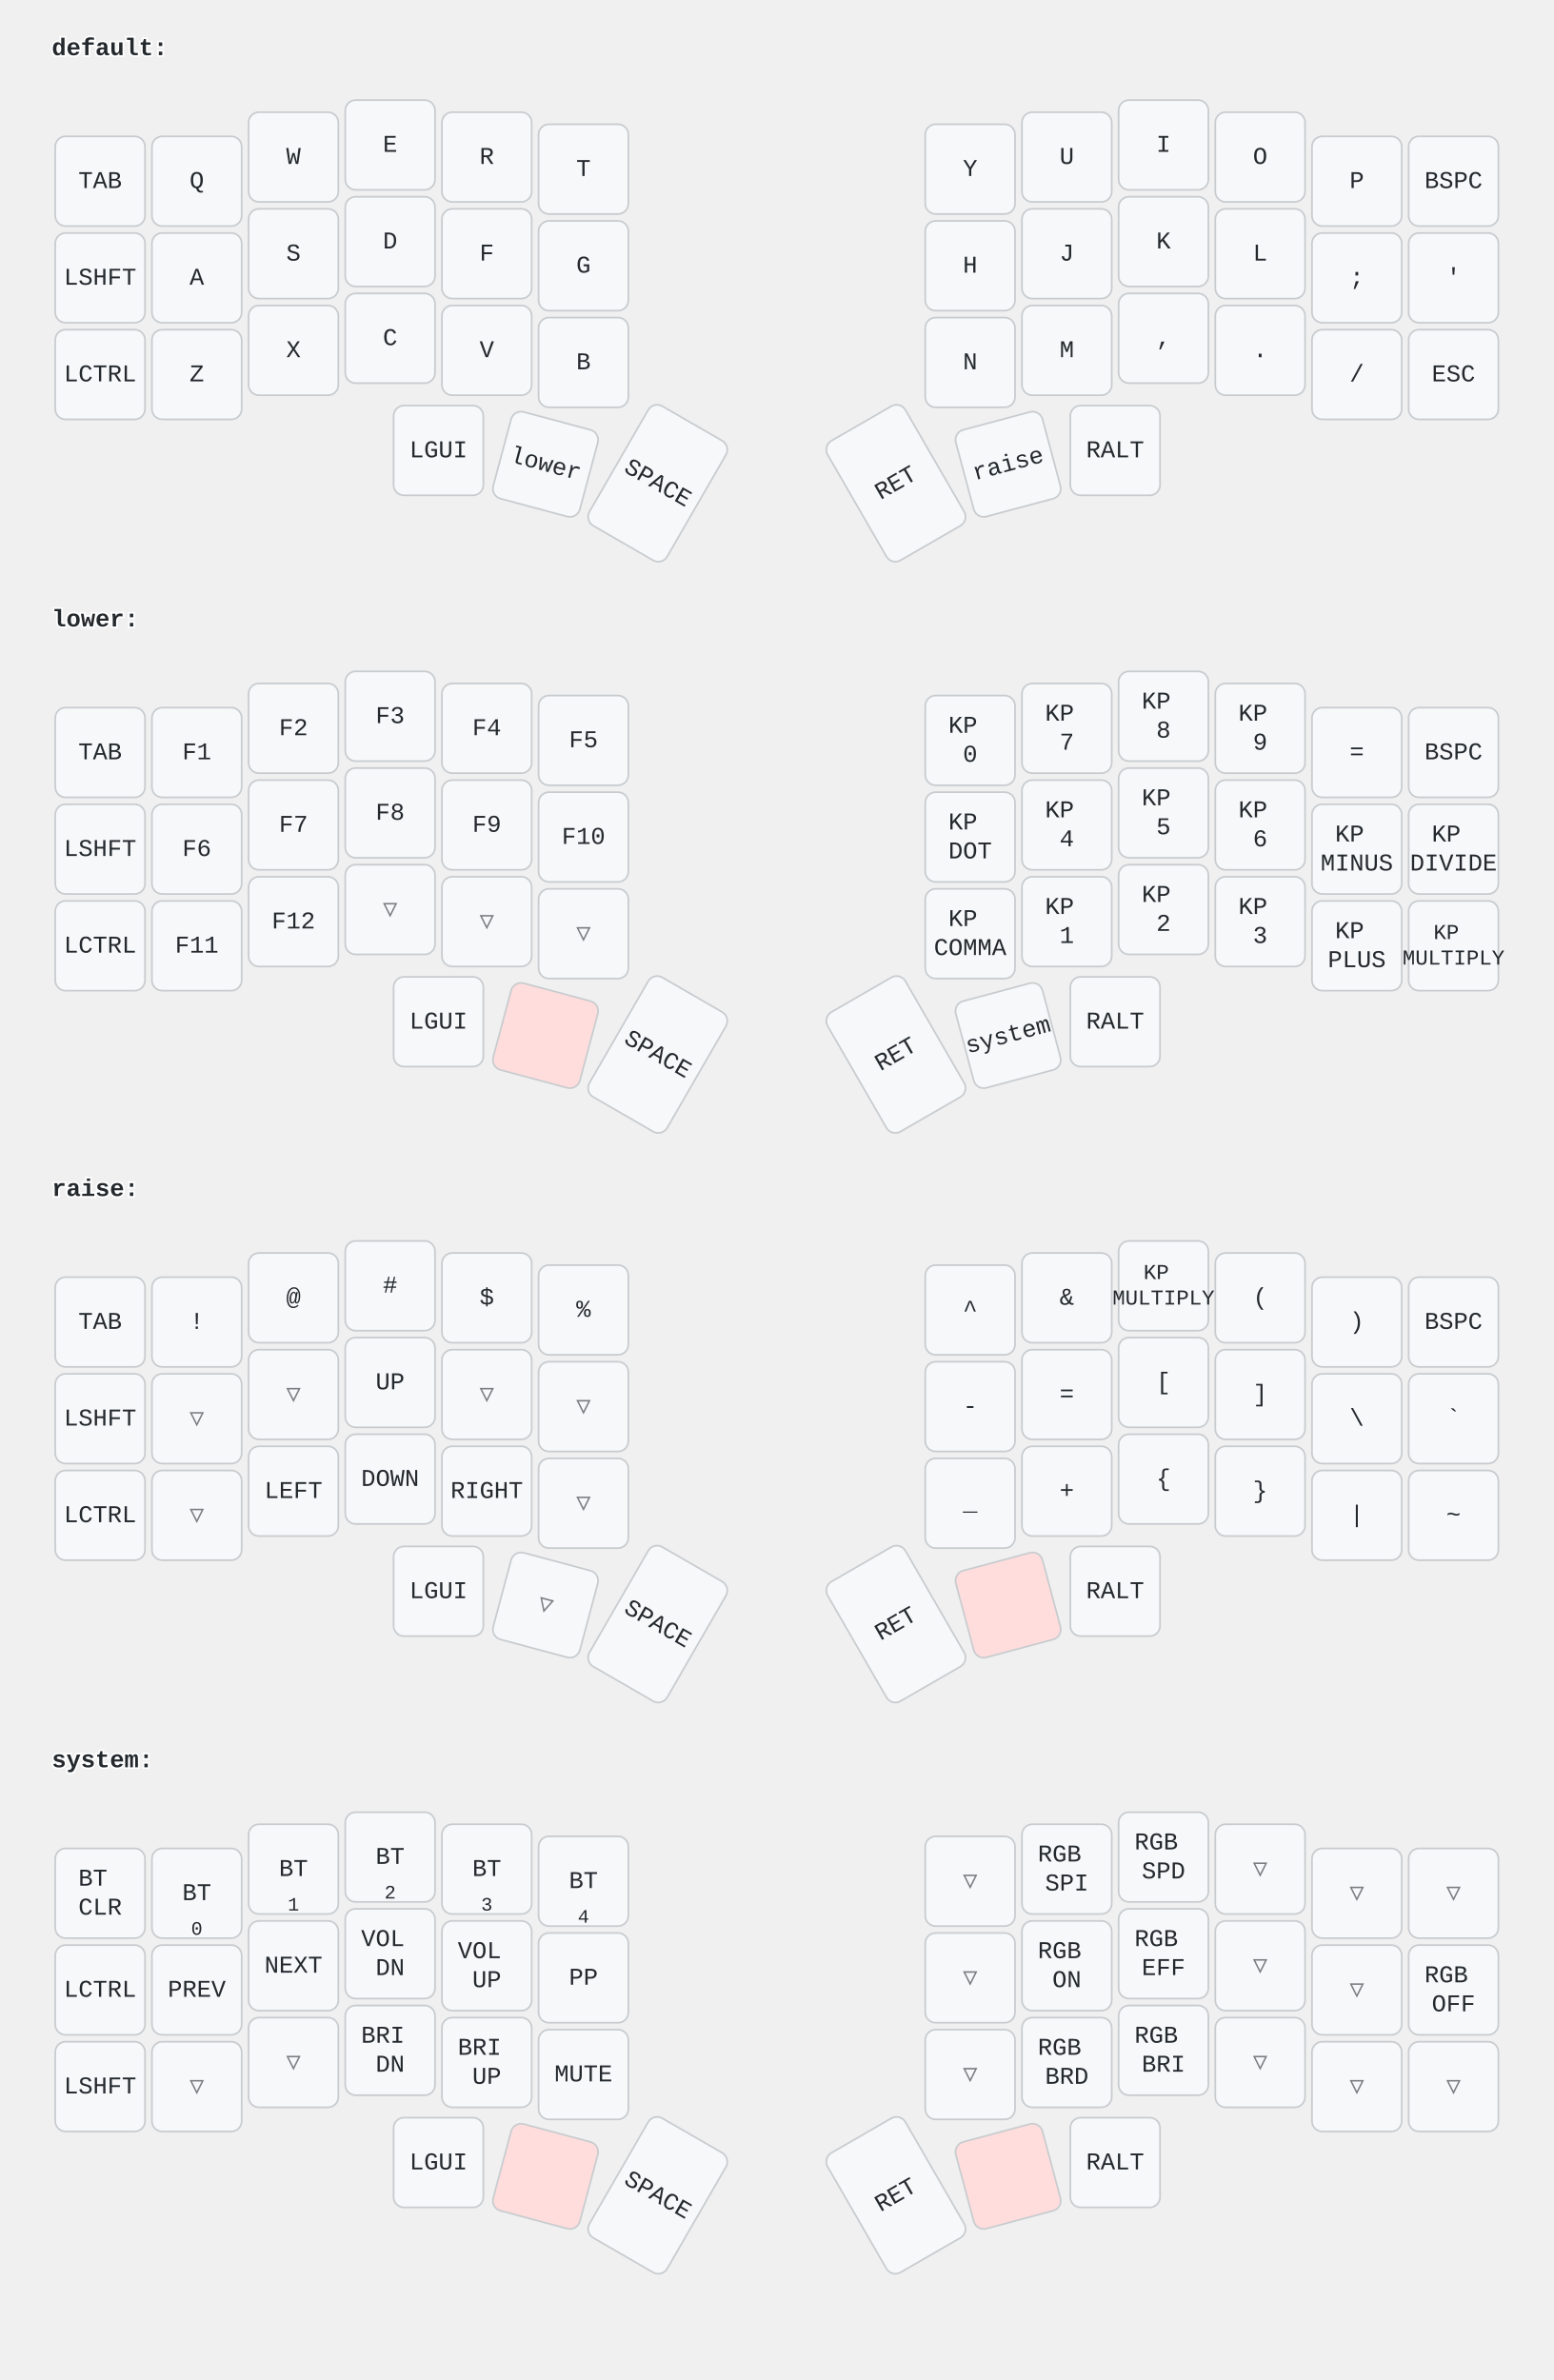
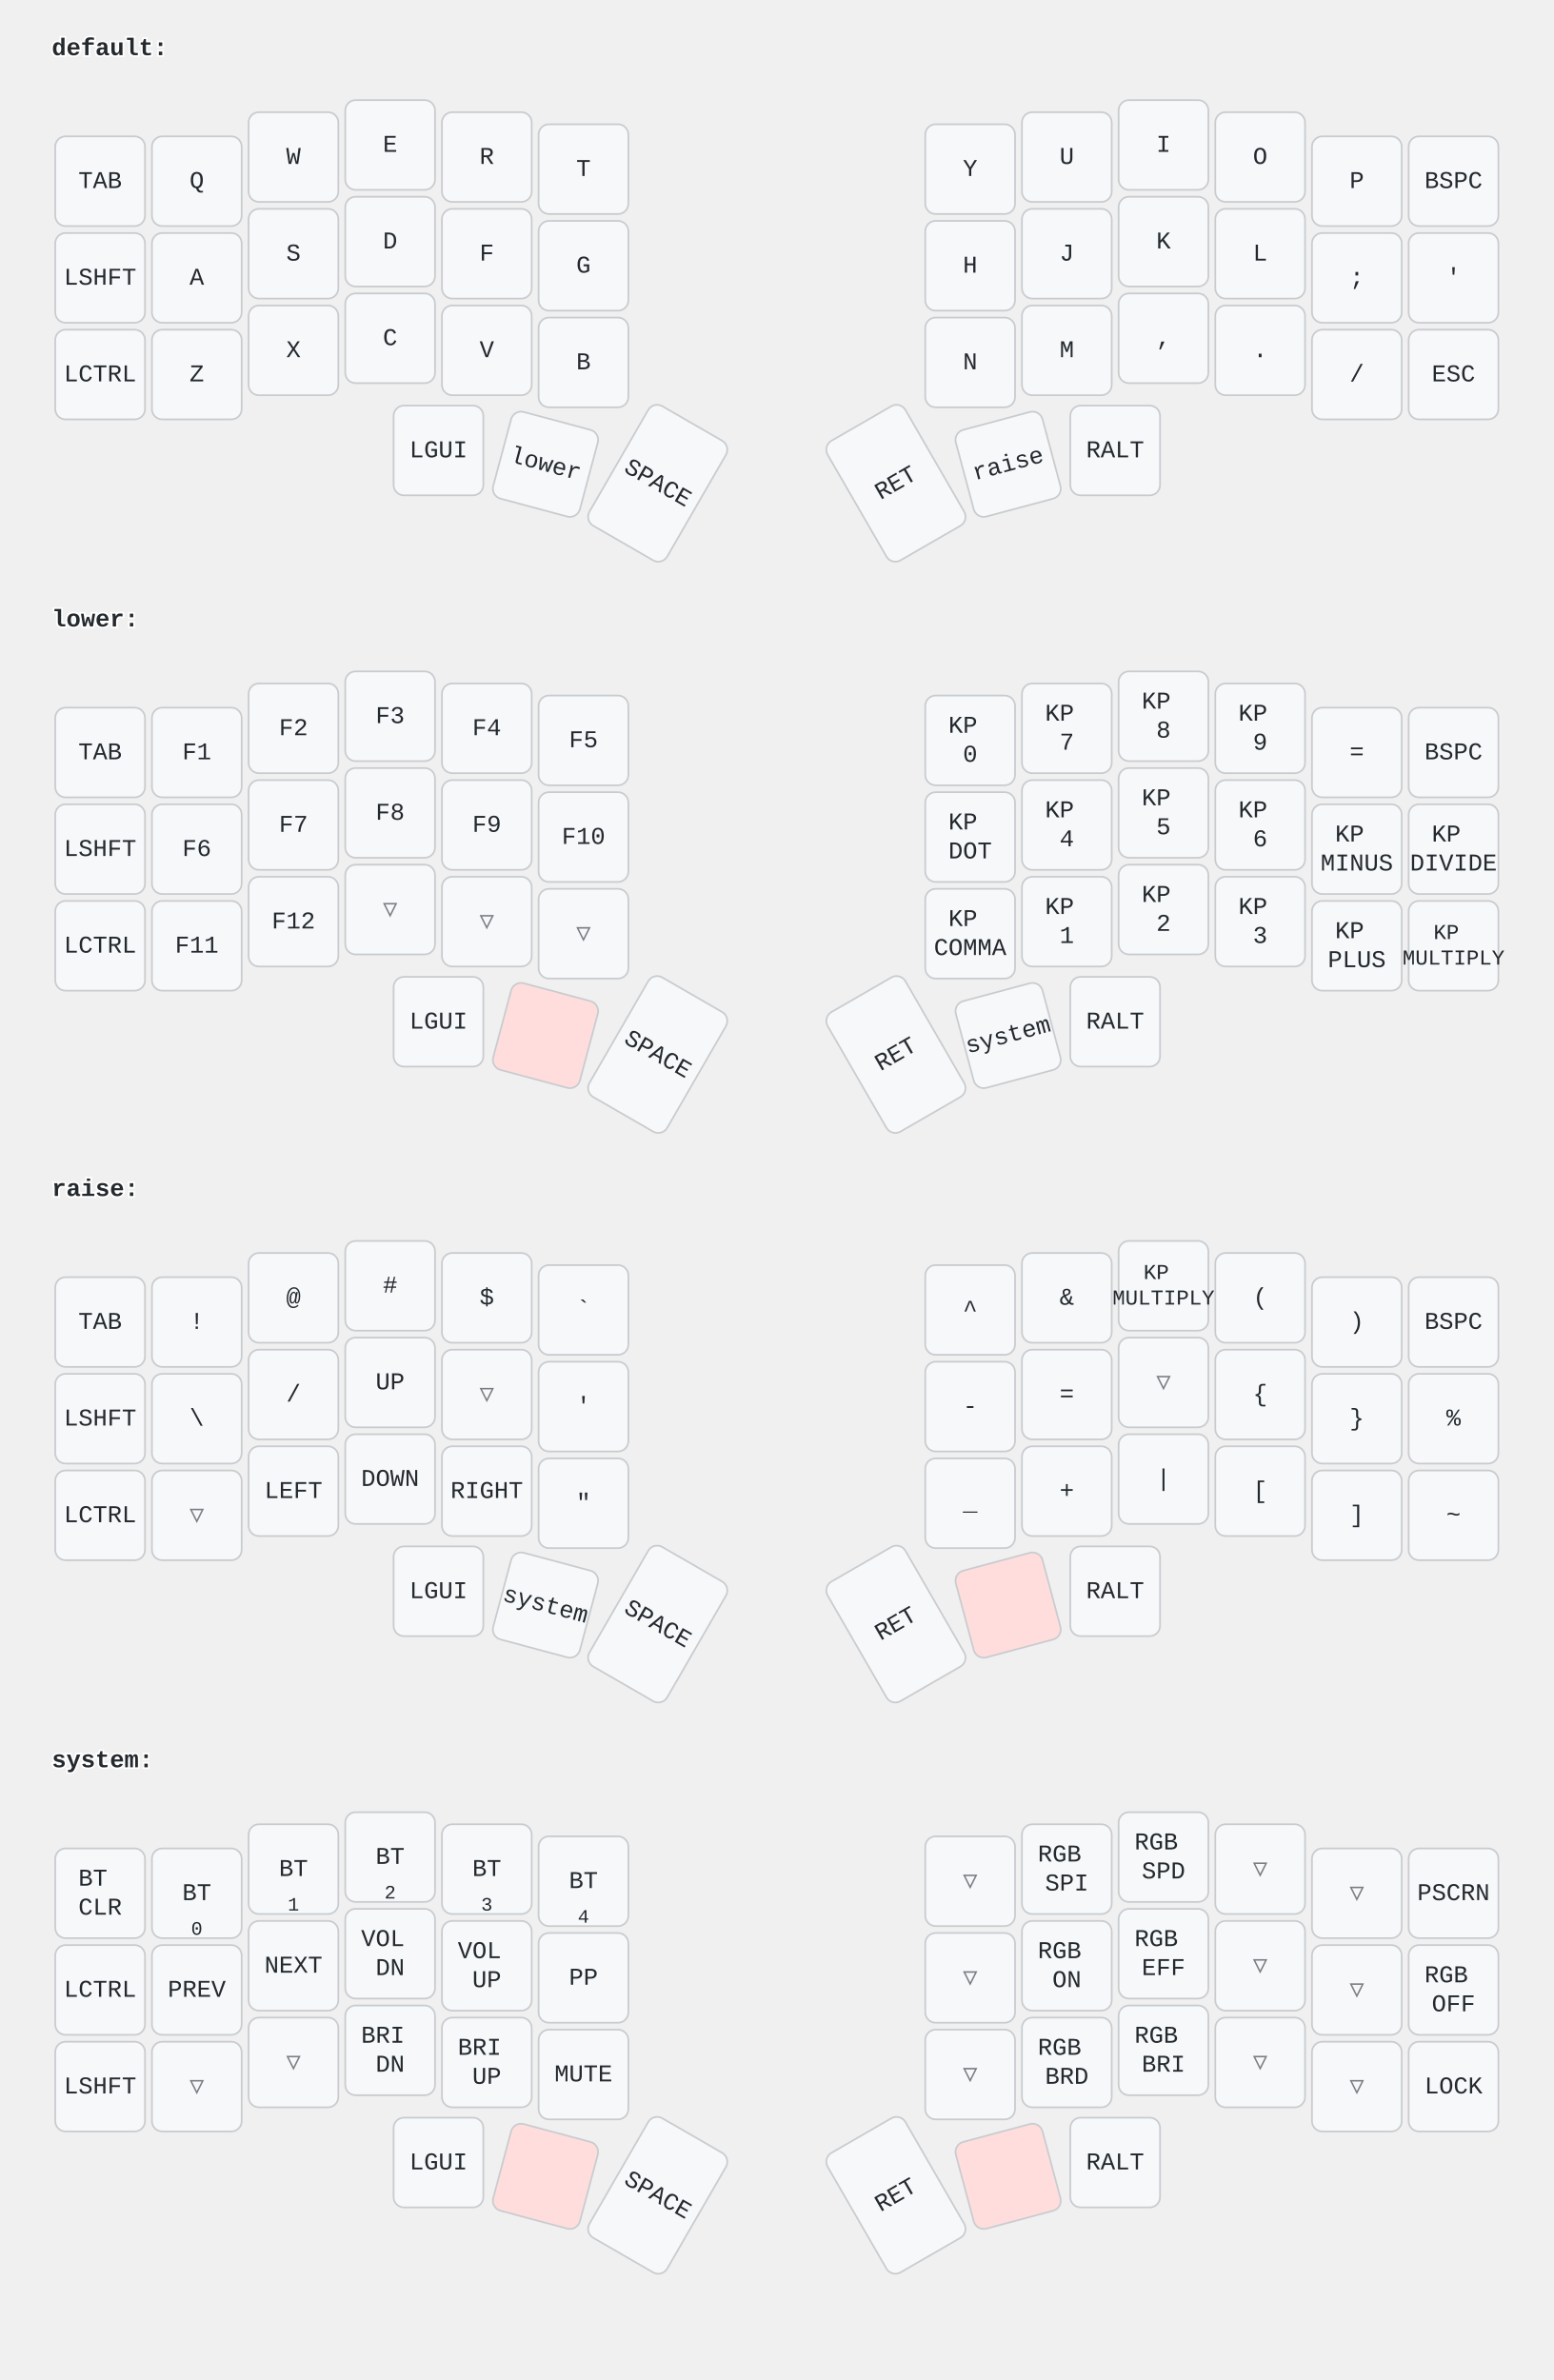
<svg xmlns="http://www.w3.org/2000/svg" width="900" height="1379" viewBox="0 0 900 1379" class="keymap">
  <style>/* inherit to force styles through use tags */
svg path {
    fill: inherit;
}

/* font and background color specifications */
svg.keymap {
    font-family: SFMono-Regular,Consolas,Liberation Mono,Menlo,monospace;
    font-size: 14px;
    font-kerning: normal;
    text-rendering: optimizeLegibility;
    fill: #24292e;
}

/* default key styling */
rect.key {
    fill: #f6f8fa;
}

rect.key, rect.combo {
    stroke: #c9cccf;
    stroke-width: 1;
}

/* default key side styling, only used is draw_key_sides is set */
rect.side {
    filter: brightness(90%);
}

/* color accent for combo boxes */
rect.combo, rect.combo-separate {
    fill: #cdf;
}

/* color accent for held keys */
rect.held, rect.combo.held {
    fill: #fdd;
}

/* color accent for ghost (optional) keys */
rect.ghost, rect.combo.ghost {
    stroke-dasharray: 4, 4;
    stroke-width: 2;
}

text {
    text-anchor: middle;
    dominant-baseline: middle;
}

/* styling for layer labels */
text.label {
    font-weight: bold;
    text-anchor: start;
    stroke: white;
    stroke-width: 2;
    paint-order: stroke;
}

/* styling for combo tap, and key hold/shifted label text */
text.combo, text.hold, text.shifted {
    font-size: 11px;
}

text.hold {
    text-anchor: middle;
    dominant-baseline: auto;
}

text.shifted {
    text-anchor: middle;
    dominant-baseline: hanging;
}

/* styling for hold/shifted label text in combo box */
text.combo.hold, text.combo.shifted {
    font-size: 8px;
}

/* lighter symbol for transparent keys */
text.trans {
    fill: #7b7e81;
}

/* styling for combo dendrons */
path.combo {
    stroke-width: 1;
    stroke: gray;
    fill: none;
}

/* Start Tabler Icons Cleanup */
/* cannot use height/width with glyphs */
.icon-tabler &gt; path {
    fill: inherit;
    stroke: inherit;
    stroke-width: 2;
}
/* hide tabler's default box */
.icon-tabler &gt; path[stroke="none"][fill="none"] {
    visibility: hidden;
}
/* End Tabler Icons Cleanup */
</style>
  <g transform="translate(30, 0)" class="layer-default">
    <text x="0" y="28" class="label">default:</text>
    <g transform="translate(0, 56)">
      <g transform="translate(28, 49)" class="key keypos-0">
        <rect rx="6" ry="6" x="-26" y="-26" width="52" height="52" class="key" />
        <text x="0" y="0" class="key tap">TAB</text>
      </g>
      <g transform="translate(84, 49)" class="key keypos-1">
        <rect rx="6" ry="6" x="-26" y="-26" width="52" height="52" class="key" />
        <text x="0" y="0" class="key tap">Q</text>
      </g>
      <g transform="translate(140, 35)" class="key keypos-2">
        <rect rx="6" ry="6" x="-26" y="-26" width="52" height="52" class="key" />
        <text x="0" y="0" class="key tap">W</text>
      </g>
      <g transform="translate(196, 28)" class="key keypos-3">
        <rect rx="6" ry="6" x="-26" y="-26" width="52" height="52" class="key" />
        <text x="0" y="0" class="key tap">E</text>
      </g>
      <g transform="translate(252, 35)" class="key keypos-4">
        <rect rx="6" ry="6" x="-26" y="-26" width="52" height="52" class="key" />
        <text x="0" y="0" class="key tap">R</text>
      </g>
      <g transform="translate(308, 42)" class="key keypos-5">
        <rect rx="6" ry="6" x="-26" y="-26" width="52" height="52" class="key" />
        <text x="0" y="0" class="key tap">T</text>
      </g>
      <g transform="translate(532, 42)" class="key keypos-6">
        <rect rx="6" ry="6" x="-26" y="-26" width="52" height="52" class="key" />
        <text x="0" y="0" class="key tap">Y</text>
      </g>
      <g transform="translate(588, 35)" class="key keypos-7">
        <rect rx="6" ry="6" x="-26" y="-26" width="52" height="52" class="key" />
        <text x="0" y="0" class="key tap">U</text>
      </g>
      <g transform="translate(644, 28)" class="key keypos-8">
        <rect rx="6" ry="6" x="-26" y="-26" width="52" height="52" class="key" />
        <text x="0" y="0" class="key tap">I</text>
      </g>
      <g transform="translate(700, 35)" class="key keypos-9">
        <rect rx="6" ry="6" x="-26" y="-26" width="52" height="52" class="key" />
        <text x="0" y="0" class="key tap">O</text>
      </g>
      <g transform="translate(756, 49)" class="key keypos-10">
        <rect rx="6" ry="6" x="-26" y="-26" width="52" height="52" class="key" />
        <text x="0" y="0" class="key tap">P</text>
      </g>
      <g transform="translate(812, 49)" class="key keypos-11">
        <rect rx="6" ry="6" x="-26" y="-26" width="52" height="52" class="key" />
        <text x="0" y="0" class="key tap">BSPC</text>
      </g>
      <g transform="translate(28, 105)" class="key keypos-12">
        <rect rx="6" ry="6" x="-26" y="-26" width="52" height="52" class="key" />
        <text x="0" y="0" class="key tap">LSHFT</text>
      </g>
      <g transform="translate(84, 105)" class="key keypos-13">
        <rect rx="6" ry="6" x="-26" y="-26" width="52" height="52" class="key" />
        <text x="0" y="0" class="key tap">A</text>
      </g>
      <g transform="translate(140, 91)" class="key keypos-14">
        <rect rx="6" ry="6" x="-26" y="-26" width="52" height="52" class="key" />
        <text x="0" y="0" class="key tap">S</text>
      </g>
      <g transform="translate(196, 84)" class="key keypos-15">
        <rect rx="6" ry="6" x="-26" y="-26" width="52" height="52" class="key" />
        <text x="0" y="0" class="key tap">D</text>
      </g>
      <g transform="translate(252, 91)" class="key keypos-16">
        <rect rx="6" ry="6" x="-26" y="-26" width="52" height="52" class="key" />
        <text x="0" y="0" class="key tap">F</text>
      </g>
      <g transform="translate(308, 98)" class="key keypos-17">
        <rect rx="6" ry="6" x="-26" y="-26" width="52" height="52" class="key" />
        <text x="0" y="0" class="key tap">G</text>
      </g>
      <g transform="translate(532, 98)" class="key keypos-18">
        <rect rx="6" ry="6" x="-26" y="-26" width="52" height="52" class="key" />
        <text x="0" y="0" class="key tap">H</text>
      </g>
      <g transform="translate(588, 91)" class="key keypos-19">
        <rect rx="6" ry="6" x="-26" y="-26" width="52" height="52" class="key" />
        <text x="0" y="0" class="key tap">J</text>
      </g>
      <g transform="translate(644, 84)" class="key keypos-20">
        <rect rx="6" ry="6" x="-26" y="-26" width="52" height="52" class="key" />
        <text x="0" y="0" class="key tap">K</text>
      </g>
      <g transform="translate(700, 91)" class="key keypos-21">
        <rect rx="6" ry="6" x="-26" y="-26" width="52" height="52" class="key" />
        <text x="0" y="0" class="key tap">L</text>
      </g>
      <g transform="translate(756, 105)" class="key keypos-22">
        <rect rx="6" ry="6" x="-26" y="-26" width="52" height="52" class="key" />
        <text x="0" y="0" class="key tap">;</text>
      </g>
      <g transform="translate(812, 105)" class="key keypos-23">
        <rect rx="6" ry="6" x="-26" y="-26" width="52" height="52" class="key" />
        <text x="0" y="0" class="key tap">'</text>
      </g>
      <g transform="translate(28, 161)" class="key keypos-24">
        <rect rx="6" ry="6" x="-26" y="-26" width="52" height="52" class="key" />
        <text x="0" y="0" class="key tap">LCTRL</text>
      </g>
      <g transform="translate(84, 161)" class="key keypos-25">
        <rect rx="6" ry="6" x="-26" y="-26" width="52" height="52" class="key" />
        <text x="0" y="0" class="key tap">Z</text>
      </g>
      <g transform="translate(140, 147)" class="key keypos-26">
        <rect rx="6" ry="6" x="-26" y="-26" width="52" height="52" class="key" />
        <text x="0" y="0" class="key tap">X</text>
      </g>
      <g transform="translate(196, 140)" class="key keypos-27">
        <rect rx="6" ry="6" x="-26" y="-26" width="52" height="52" class="key" />
        <text x="0" y="0" class="key tap">C</text>
      </g>
      <g transform="translate(252, 147)" class="key keypos-28">
        <rect rx="6" ry="6" x="-26" y="-26" width="52" height="52" class="key" />
        <text x="0" y="0" class="key tap">V</text>
      </g>
      <g transform="translate(308, 154)" class="key keypos-29">
        <rect rx="6" ry="6" x="-26" y="-26" width="52" height="52" class="key" />
        <text x="0" y="0" class="key tap">B</text>
      </g>
      <g transform="translate(532, 154)" class="key keypos-30">
        <rect rx="6" ry="6" x="-26" y="-26" width="52" height="52" class="key" />
        <text x="0" y="0" class="key tap">N</text>
      </g>
      <g transform="translate(588, 147)" class="key keypos-31">
        <rect rx="6" ry="6" x="-26" y="-26" width="52" height="52" class="key" />
        <text x="0" y="0" class="key tap">M</text>
      </g>
      <g transform="translate(644, 140)" class="key keypos-32">
        <rect rx="6" ry="6" x="-26" y="-26" width="52" height="52" class="key" />
        <text x="0" y="0" class="key tap">,</text>
      </g>
      <g transform="translate(700, 147)" class="key keypos-33">
        <rect rx="6" ry="6" x="-26" y="-26" width="52" height="52" class="key" />
        <text x="0" y="0" class="key tap">.</text>
      </g>
      <g transform="translate(756, 161)" class="key keypos-34">
        <rect rx="6" ry="6" x="-26" y="-26" width="52" height="52" class="key" />
        <text x="0" y="0" class="key tap">/</text>
      </g>
      <g transform="translate(812, 161)" class="key keypos-35">
        <rect rx="6" ry="6" x="-26" y="-26" width="52" height="52" class="key" />
        <text x="0" y="0" class="key tap">ESC</text>
      </g>
      <g transform="translate(224, 205)" class="key keypos-36">
        <rect rx="6" ry="6" x="-26" y="-26" width="52" height="52" class="key" />
        <text x="0" y="0" class="key tap">LGUI</text>
      </g>
      <g transform="translate(286, 213) rotate(15.0)" class="key keypos-37">
        <rect rx="6" ry="6" x="-26" y="-26" width="52" height="52" class="key" />
        <text x="0" y="0" class="key tap">lower</text>
      </g>
      <g transform="translate(351, 224) rotate(30.0)" class="key keypos-38">
        <rect rx="6" ry="6" x="-26" y="-40" width="52" height="80" class="key" />
        <text x="0" y="0" class="key tap">SPACE</text>
      </g>
      <g transform="translate(489, 224) rotate(-30.0)" class="key keypos-39">
        <rect rx="6" ry="6" x="-26" y="-40" width="52" height="80" class="key" />
        <text x="0" y="0" class="key tap">RET</text>
      </g>
      <g transform="translate(554, 213) rotate(-15.0)" class="key keypos-40">
        <rect rx="6" ry="6" x="-26" y="-26" width="52" height="52" class="key" />
        <text x="0" y="0" class="key tap">raise</text>
      </g>
      <g transform="translate(616, 205)" class="key keypos-41">
        <rect rx="6" ry="6" x="-26" y="-26" width="52" height="52" class="key" />
        <text x="0" y="0" class="key tap">RALT</text>
      </g>
    </g>
  </g>
  <g transform="translate(30, 331)" class="layer-lower">
    <text x="0" y="28" class="label">lower:</text>
    <g transform="translate(0, 56)">
      <g transform="translate(28, 49)" class="key keypos-0">
        <rect rx="6" ry="6" x="-26" y="-26" width="52" height="52" class="key" />
        <text x="0" y="0" class="key tap">TAB</text>
      </g>
      <g transform="translate(84, 49)" class="key keypos-1">
        <rect rx="6" ry="6" x="-26" y="-26" width="52" height="52" class="key" />
        <text x="0" y="0" class="key tap">F1</text>
      </g>
      <g transform="translate(140, 35)" class="key keypos-2">
        <rect rx="6" ry="6" x="-26" y="-26" width="52" height="52" class="key" />
        <text x="0" y="0" class="key tap">F2</text>
      </g>
      <g transform="translate(196, 28)" class="key keypos-3">
        <rect rx="6" ry="6" x="-26" y="-26" width="52" height="52" class="key" />
        <text x="0" y="0" class="key tap">F3</text>
      </g>
      <g transform="translate(252, 35)" class="key keypos-4">
        <rect rx="6" ry="6" x="-26" y="-26" width="52" height="52" class="key" />
        <text x="0" y="0" class="key tap">F4</text>
      </g>
      <g transform="translate(308, 42)" class="key keypos-5">
        <rect rx="6" ry="6" x="-26" y="-26" width="52" height="52" class="key" />
        <text x="0" y="0" class="key tap">F5</text>
      </g>
      <g transform="translate(532, 42)" class="key keypos-6">
        <rect rx="6" ry="6" x="-26" y="-26" width="52" height="52" class="key" />
        <text x="0" y="0" class="key tap">
          <tspan x="0" dy="-0.6em">KP</tspan>
          <tspan x="0" dy="1.2em">0</tspan>
        </text>
      </g>
      <g transform="translate(588, 35)" class="key keypos-7">
        <rect rx="6" ry="6" x="-26" y="-26" width="52" height="52" class="key" />
        <text x="0" y="0" class="key tap">
          <tspan x="0" dy="-0.6em">KP</tspan>
          <tspan x="0" dy="1.2em">7</tspan>
        </text>
      </g>
      <g transform="translate(644, 28)" class="key keypos-8">
        <rect rx="6" ry="6" x="-26" y="-26" width="52" height="52" class="key" />
        <text x="0" y="0" class="key tap">
          <tspan x="0" dy="-0.6em">KP</tspan>
          <tspan x="0" dy="1.2em">8</tspan>
        </text>
      </g>
      <g transform="translate(700, 35)" class="key keypos-9">
        <rect rx="6" ry="6" x="-26" y="-26" width="52" height="52" class="key" />
        <text x="0" y="0" class="key tap">
          <tspan x="0" dy="-0.6em">KP</tspan>
          <tspan x="0" dy="1.2em">9</tspan>
        </text>
      </g>
      <g transform="translate(756, 49)" class="key keypos-10">
        <rect rx="6" ry="6" x="-26" y="-26" width="52" height="52" class="key" />
        <text x="0" y="0" class="key tap">=</text>
      </g>
      <g transform="translate(812, 49)" class="key keypos-11">
        <rect rx="6" ry="6" x="-26" y="-26" width="52" height="52" class="key" />
        <text x="0" y="0" class="key tap">BSPC</text>
      </g>
      <g transform="translate(28, 105)" class="key keypos-12">
        <rect rx="6" ry="6" x="-26" y="-26" width="52" height="52" class="key" />
        <text x="0" y="0" class="key tap">LSHFT</text>
      </g>
      <g transform="translate(84, 105)" class="key keypos-13">
        <rect rx="6" ry="6" x="-26" y="-26" width="52" height="52" class="key" />
        <text x="0" y="0" class="key tap">F6</text>
      </g>
      <g transform="translate(140, 91)" class="key keypos-14">
        <rect rx="6" ry="6" x="-26" y="-26" width="52" height="52" class="key" />
        <text x="0" y="0" class="key tap">F7</text>
      </g>
      <g transform="translate(196, 84)" class="key keypos-15">
        <rect rx="6" ry="6" x="-26" y="-26" width="52" height="52" class="key" />
        <text x="0" y="0" class="key tap">F8</text>
      </g>
      <g transform="translate(252, 91)" class="key keypos-16">
        <rect rx="6" ry="6" x="-26" y="-26" width="52" height="52" class="key" />
        <text x="0" y="0" class="key tap">F9</text>
      </g>
      <g transform="translate(308, 98)" class="key keypos-17">
        <rect rx="6" ry="6" x="-26" y="-26" width="52" height="52" class="key" />
        <text x="0" y="0" class="key tap">F10</text>
      </g>
      <g transform="translate(532, 98)" class="key keypos-18">
        <rect rx="6" ry="6" x="-26" y="-26" width="52" height="52" class="key" />
        <text x="0" y="0" class="key tap">
          <tspan x="0" dy="-0.6em">KP</tspan>
          <tspan x="0" dy="1.2em">DOT</tspan>
        </text>
      </g>
      <g transform="translate(588, 91)" class="key keypos-19">
        <rect rx="6" ry="6" x="-26" y="-26" width="52" height="52" class="key" />
        <text x="0" y="0" class="key tap">
          <tspan x="0" dy="-0.6em">KP</tspan>
          <tspan x="0" dy="1.2em">4</tspan>
        </text>
      </g>
      <g transform="translate(644, 84)" class="key keypos-20">
        <rect rx="6" ry="6" x="-26" y="-26" width="52" height="52" class="key" />
        <text x="0" y="0" class="key tap">
          <tspan x="0" dy="-0.6em">KP</tspan>
          <tspan x="0" dy="1.2em">5</tspan>
        </text>
      </g>
      <g transform="translate(700, 91)" class="key keypos-21">
        <rect rx="6" ry="6" x="-26" y="-26" width="52" height="52" class="key" />
        <text x="0" y="0" class="key tap">
          <tspan x="0" dy="-0.6em">KP</tspan>
          <tspan x="0" dy="1.2em">6</tspan>
        </text>
      </g>
      <g transform="translate(756, 105)" class="key keypos-22">
        <rect rx="6" ry="6" x="-26" y="-26" width="52" height="52" class="key" />
        <text x="0" y="0" class="key tap">
          <tspan x="0" dy="-0.6em">KP</tspan>
          <tspan x="0" dy="1.2em">MINUS</tspan>
        </text>
      </g>
      <g transform="translate(812, 105)" class="key keypos-23">
        <rect rx="6" ry="6" x="-26" y="-26" width="52" height="52" class="key" />
        <text x="0" y="0" class="key tap">
          <tspan x="0" dy="-0.6em">KP</tspan>
          <tspan x="0" dy="1.2em">DIVIDE</tspan>
        </text>
      </g>
      <g transform="translate(28, 161)" class="key keypos-24">
        <rect rx="6" ry="6" x="-26" y="-26" width="52" height="52" class="key" />
        <text x="0" y="0" class="key tap">LCTRL</text>
      </g>
      <g transform="translate(84, 161)" class="key keypos-25">
        <rect rx="6" ry="6" x="-26" y="-26" width="52" height="52" class="key" />
        <text x="0" y="0" class="key tap">F11</text>
      </g>
      <g transform="translate(140, 147)" class="key keypos-26">
        <rect rx="6" ry="6" x="-26" y="-26" width="52" height="52" class="key" />
        <text x="0" y="0" class="key tap">F12</text>
      </g>
      <g transform="translate(196, 140)" class="key trans keypos-27">
        <rect rx="6" ry="6" x="-26" y="-26" width="52" height="52" class="key trans" />
        <text x="0" y="0" class="key trans tap">▽</text>
      </g>
      <g transform="translate(252, 147)" class="key trans keypos-28">
        <rect rx="6" ry="6" x="-26" y="-26" width="52" height="52" class="key trans" />
        <text x="0" y="0" class="key trans tap">▽</text>
      </g>
      <g transform="translate(308, 154)" class="key trans keypos-29">
        <rect rx="6" ry="6" x="-26" y="-26" width="52" height="52" class="key trans" />
        <text x="0" y="0" class="key trans tap">▽</text>
      </g>
      <g transform="translate(532, 154)" class="key keypos-30">
        <rect rx="6" ry="6" x="-26" y="-26" width="52" height="52" class="key" />
        <text x="0" y="0" class="key tap">
          <tspan x="0" dy="-0.6em">KP</tspan>
          <tspan x="0" dy="1.2em">COMMA</tspan>
        </text>
      </g>
      <g transform="translate(588, 147)" class="key keypos-31">
        <rect rx="6" ry="6" x="-26" y="-26" width="52" height="52" class="key" />
        <text x="0" y="0" class="key tap">
          <tspan x="0" dy="-0.6em">KP</tspan>
          <tspan x="0" dy="1.2em">1</tspan>
        </text>
      </g>
      <g transform="translate(644, 140)" class="key keypos-32">
        <rect rx="6" ry="6" x="-26" y="-26" width="52" height="52" class="key" />
        <text x="0" y="0" class="key tap">
          <tspan x="0" dy="-0.6em">KP</tspan>
          <tspan x="0" dy="1.2em">2</tspan>
        </text>
      </g>
      <g transform="translate(700, 147)" class="key keypos-33">
        <rect rx="6" ry="6" x="-26" y="-26" width="52" height="52" class="key" />
        <text x="0" y="0" class="key tap">
          <tspan x="0" dy="-0.6em">KP</tspan>
          <tspan x="0" dy="1.2em">3</tspan>
        </text>
      </g>
      <g transform="translate(756, 161)" class="key keypos-34">
        <rect rx="6" ry="6" x="-26" y="-26" width="52" height="52" class="key" />
        <text x="0" y="0" class="key tap">
          <tspan x="0" dy="-0.6em">KP</tspan>
          <tspan x="0" dy="1.2em">PLUS</tspan>
        </text>
      </g>
      <g transform="translate(812, 161)" class="key keypos-35">
        <rect rx="6" ry="6" x="-26" y="-26" width="52" height="52" class="key" />
        <text x="0" y="0" class="key tap">
          <tspan x="0" dy="-0.6em" style="font-size: 88%">KP</tspan>
          <tspan x="0" dy="1.2em" style="font-size: 88%">MULTIPLY</tspan>
        </text>
      </g>
      <g transform="translate(224, 205)" class="key keypos-36">
        <rect rx="6" ry="6" x="-26" y="-26" width="52" height="52" class="key" />
        <text x="0" y="0" class="key tap">LGUI</text>
      </g>
      <g transform="translate(286, 213) rotate(15.0)" class="key held keypos-37">
        <rect rx="6" ry="6" x="-26" y="-26" width="52" height="52" class="key held" />
      </g>
      <g transform="translate(351, 224) rotate(30.0)" class="key keypos-38">
        <rect rx="6" ry="6" x="-26" y="-40" width="52" height="80" class="key" />
        <text x="0" y="0" class="key tap">SPACE</text>
      </g>
      <g transform="translate(489, 224) rotate(-30.0)" class="key keypos-39">
        <rect rx="6" ry="6" x="-26" y="-40" width="52" height="80" class="key" />
        <text x="0" y="0" class="key tap">RET</text>
      </g>
      <g transform="translate(554, 213) rotate(-15.0)" class="key keypos-40">
        <rect rx="6" ry="6" x="-26" y="-26" width="52" height="52" class="key" />
        <text x="0" y="0" class="key tap">system</text>
      </g>
      <g transform="translate(616, 205)" class="key keypos-41">
        <rect rx="6" ry="6" x="-26" y="-26" width="52" height="52" class="key" />
        <text x="0" y="0" class="key tap">RALT</text>
      </g>
    </g>
  </g>
  <g transform="translate(30, 661)" class="layer-raise">
    <text x="0" y="28" class="label">raise:</text>
    <g transform="translate(0, 56)">
      <g transform="translate(28, 49)" class="key keypos-0">
        <rect rx="6" ry="6" x="-26" y="-26" width="52" height="52" class="key" />
        <text x="0" y="0" class="key tap">TAB</text>
      </g>
      <g transform="translate(84, 49)" class="key keypos-1">
        <rect rx="6" ry="6" x="-26" y="-26" width="52" height="52" class="key" />
        <text x="0" y="0" class="key tap">!</text>
      </g>
      <g transform="translate(140, 35)" class="key keypos-2">
        <rect rx="6" ry="6" x="-26" y="-26" width="52" height="52" class="key" />
        <text x="0" y="0" class="key tap">@</text>
      </g>
      <g transform="translate(196, 28)" class="key keypos-3">
        <rect rx="6" ry="6" x="-26" y="-26" width="52" height="52" class="key" />
        <text x="0" y="0" class="key tap">#</text>
      </g>
      <g transform="translate(252, 35)" class="key keypos-4">
        <rect rx="6" ry="6" x="-26" y="-26" width="52" height="52" class="key" />
        <text x="0" y="0" class="key tap">$</text>
      </g>
      <g transform="translate(308, 42)" class="key keypos-5">
        <rect rx="6" ry="6" x="-26" y="-26" width="52" height="52" class="key" />
-         <text x="0" y="0" class="key tap">%</text>
+         <text x="0" y="0" class="key tap">`</text>
      </g>
      <g transform="translate(532, 42)" class="key keypos-6">
        <rect rx="6" ry="6" x="-26" y="-26" width="52" height="52" class="key" />
        <text x="0" y="0" class="key tap">^</text>
      </g>
      <g transform="translate(588, 35)" class="key keypos-7">
        <rect rx="6" ry="6" x="-26" y="-26" width="52" height="52" class="key" />
        <text x="0" y="0" class="key tap">&amp;</text>
      </g>
      <g transform="translate(644, 28)" class="key keypos-8">
        <rect rx="6" ry="6" x="-26" y="-26" width="52" height="52" class="key" />
        <text x="0" y="0" class="key tap">
          <tspan x="0" dy="-0.6em" style="font-size: 88%">KP</tspan>
          <tspan x="0" dy="1.2em" style="font-size: 88%">MULTIPLY</tspan>
        </text>
      </g>
      <g transform="translate(700, 35)" class="key keypos-9">
        <rect rx="6" ry="6" x="-26" y="-26" width="52" height="52" class="key" />
        <text x="0" y="0" class="key tap">(</text>
      </g>
      <g transform="translate(756, 49)" class="key keypos-10">
        <rect rx="6" ry="6" x="-26" y="-26" width="52" height="52" class="key" />
        <text x="0" y="0" class="key tap">)</text>
      </g>
      <g transform="translate(812, 49)" class="key keypos-11">
        <rect rx="6" ry="6" x="-26" y="-26" width="52" height="52" class="key" />
        <text x="0" y="0" class="key tap">BSPC</text>
      </g>
      <g transform="translate(28, 105)" class="key keypos-12">
        <rect rx="6" ry="6" x="-26" y="-26" width="52" height="52" class="key" />
        <text x="0" y="0" class="key tap">LSHFT</text>
      </g>
-       <g transform="translate(84, 105)" class="key trans keypos-13">
-         <rect rx="6" ry="6" x="-26" y="-26" width="52" height="52" class="key trans" />
-         <text x="0" y="0" class="key trans tap">▽</text>
-       </g>
-       <g transform="translate(140, 91)" class="key trans keypos-14">
-         <rect rx="6" ry="6" x="-26" y="-26" width="52" height="52" class="key trans" />
-         <text x="0" y="0" class="key trans tap">▽</text>
+       <g transform="translate(84, 105)" class="key keypos-13">
+         <rect rx="6" ry="6" x="-26" y="-26" width="52" height="52" class="key" />
+         <text x="0" y="0" class="key tap">\</text>
+       </g>
+       <g transform="translate(140, 91)" class="key keypos-14">
+         <rect rx="6" ry="6" x="-26" y="-26" width="52" height="52" class="key" />
+         <text x="0" y="0" class="key tap">/</text>
      </g>
      <g transform="translate(196, 84)" class="key keypos-15">
        <rect rx="6" ry="6" x="-26" y="-26" width="52" height="52" class="key" />
        <text x="0" y="0" class="key tap">UP</text>
      </g>
      <g transform="translate(252, 91)" class="key trans keypos-16">
        <rect rx="6" ry="6" x="-26" y="-26" width="52" height="52" class="key trans" />
        <text x="0" y="0" class="key trans tap">▽</text>
      </g>
-       <g transform="translate(308, 98)" class="key trans keypos-17">
-         <rect rx="6" ry="6" x="-26" y="-26" width="52" height="52" class="key trans" />
-         <text x="0" y="0" class="key trans tap">▽</text>
+       <g transform="translate(308, 98)" class="key keypos-17">
+         <rect rx="6" ry="6" x="-26" y="-26" width="52" height="52" class="key" />
+         <text x="0" y="0" class="key tap">'</text>
      </g>
      <g transform="translate(532, 98)" class="key keypos-18">
        <rect rx="6" ry="6" x="-26" y="-26" width="52" height="52" class="key" />
        <text x="0" y="0" class="key tap">-</text>
      </g>
      <g transform="translate(588, 91)" class="key keypos-19">
        <rect rx="6" ry="6" x="-26" y="-26" width="52" height="52" class="key" />
        <text x="0" y="0" class="key tap">=</text>
      </g>
-       <g transform="translate(644, 84)" class="key keypos-20">
+       <g transform="translate(644, 84)" class="key trans keypos-20">
+         <rect rx="6" ry="6" x="-26" y="-26" width="52" height="52" class="key trans" />
+         <text x="0" y="0" class="key trans tap">▽</text>
+       </g>
+       <g transform="translate(700, 91)" class="key keypos-21">
+         <rect rx="6" ry="6" x="-26" y="-26" width="52" height="52" class="key" />
+         <text x="0" y="0" class="key tap">{</text>
+       </g>
+       <g transform="translate(756, 105)" class="key keypos-22">
+         <rect rx="6" ry="6" x="-26" y="-26" width="52" height="52" class="key" />
+         <text x="0" y="0" class="key tap">}</text>
+       </g>
+       <g transform="translate(812, 105)" class="key keypos-23">
+         <rect rx="6" ry="6" x="-26" y="-26" width="52" height="52" class="key" />
+         <text x="0" y="0" class="key tap">%</text>
+       </g>
+       <g transform="translate(28, 161)" class="key keypos-24">
+         <rect rx="6" ry="6" x="-26" y="-26" width="52" height="52" class="key" />
+         <text x="0" y="0" class="key tap">LCTRL</text>
+       </g>
+       <g transform="translate(84, 161)" class="key trans keypos-25">
+         <rect rx="6" ry="6" x="-26" y="-26" width="52" height="52" class="key trans" />
+         <text x="0" y="0" class="key trans tap">▽</text>
+       </g>
+       <g transform="translate(140, 147)" class="key keypos-26">
+         <rect rx="6" ry="6" x="-26" y="-26" width="52" height="52" class="key" />
+         <text x="0" y="0" class="key tap">LEFT</text>
+       </g>
+       <g transform="translate(196, 140)" class="key keypos-27">
+         <rect rx="6" ry="6" x="-26" y="-26" width="52" height="52" class="key" />
+         <text x="0" y="0" class="key tap">DOWN</text>
+       </g>
+       <g transform="translate(252, 147)" class="key keypos-28">
+         <rect rx="6" ry="6" x="-26" y="-26" width="52" height="52" class="key" />
+         <text x="0" y="0" class="key tap">RIGHT</text>
+       </g>
+       <g transform="translate(308, 154)" class="key keypos-29">
+         <rect rx="6" ry="6" x="-26" y="-26" width="52" height="52" class="key" />
+         <text x="0" y="0" class="key tap">"</text>
+       </g>
+       <g transform="translate(532, 154)" class="key keypos-30">
+         <rect rx="6" ry="6" x="-26" y="-26" width="52" height="52" class="key" />
+         <text x="0" y="0" class="key tap">_</text>
+       </g>
+       <g transform="translate(588, 147)" class="key keypos-31">
+         <rect rx="6" ry="6" x="-26" y="-26" width="52" height="52" class="key" />
+         <text x="0" y="0" class="key tap">+</text>
+       </g>
+       <g transform="translate(644, 140)" class="key keypos-32">
+         <rect rx="6" ry="6" x="-26" y="-26" width="52" height="52" class="key" />
+         <text x="0" y="0" class="key tap">|</text>
+       </g>
+       <g transform="translate(700, 147)" class="key keypos-33">
        <rect rx="6" ry="6" x="-26" y="-26" width="52" height="52" class="key" />
        <text x="0" y="0" class="key tap">[</text>
      </g>
-       <g transform="translate(700, 91)" class="key keypos-21">
+       <g transform="translate(756, 161)" class="key keypos-34">
        <rect rx="6" ry="6" x="-26" y="-26" width="52" height="52" class="key" />
        <text x="0" y="0" class="key tap">]</text>
      </g>
-       <g transform="translate(756, 105)" class="key keypos-22">
-         <rect rx="6" ry="6" x="-26" y="-26" width="52" height="52" class="key" />
-         <text x="0" y="0" class="key tap">\</text>
-       </g>
-       <g transform="translate(812, 105)" class="key keypos-23">
-         <rect rx="6" ry="6" x="-26" y="-26" width="52" height="52" class="key" />
-         <text x="0" y="0" class="key tap">`</text>
-       </g>
-       <g transform="translate(28, 161)" class="key keypos-24">
-         <rect rx="6" ry="6" x="-26" y="-26" width="52" height="52" class="key" />
-         <text x="0" y="0" class="key tap">LCTRL</text>
-       </g>
-       <g transform="translate(84, 161)" class="key trans keypos-25">
-         <rect rx="6" ry="6" x="-26" y="-26" width="52" height="52" class="key trans" />
-         <text x="0" y="0" class="key trans tap">▽</text>
-       </g>
-       <g transform="translate(140, 147)" class="key keypos-26">
-         <rect rx="6" ry="6" x="-26" y="-26" width="52" height="52" class="key" />
-         <text x="0" y="0" class="key tap">LEFT</text>
-       </g>
-       <g transform="translate(196, 140)" class="key keypos-27">
-         <rect rx="6" ry="6" x="-26" y="-26" width="52" height="52" class="key" />
-         <text x="0" y="0" class="key tap">DOWN</text>
-       </g>
-       <g transform="translate(252, 147)" class="key keypos-28">
-         <rect rx="6" ry="6" x="-26" y="-26" width="52" height="52" class="key" />
-         <text x="0" y="0" class="key tap">RIGHT</text>
-       </g>
-       <g transform="translate(308, 154)" class="key trans keypos-29">
-         <rect rx="6" ry="6" x="-26" y="-26" width="52" height="52" class="key trans" />
-         <text x="0" y="0" class="key trans tap">▽</text>
-       </g>
-       <g transform="translate(532, 154)" class="key keypos-30">
-         <rect rx="6" ry="6" x="-26" y="-26" width="52" height="52" class="key" />
-         <text x="0" y="0" class="key tap">_</text>
-       </g>
-       <g transform="translate(588, 147)" class="key keypos-31">
-         <rect rx="6" ry="6" x="-26" y="-26" width="52" height="52" class="key" />
-         <text x="0" y="0" class="key tap">+</text>
-       </g>
-       <g transform="translate(644, 140)" class="key keypos-32">
-         <rect rx="6" ry="6" x="-26" y="-26" width="52" height="52" class="key" />
-         <text x="0" y="0" class="key tap">{</text>
-       </g>
-       <g transform="translate(700, 147)" class="key keypos-33">
-         <rect rx="6" ry="6" x="-26" y="-26" width="52" height="52" class="key" />
-         <text x="0" y="0" class="key tap">}</text>
-       </g>
-       <g transform="translate(756, 161)" class="key keypos-34">
-         <rect rx="6" ry="6" x="-26" y="-26" width="52" height="52" class="key" />
-         <text x="0" y="0" class="key tap">|</text>
-       </g>
      <g transform="translate(812, 161)" class="key keypos-35">
        <rect rx="6" ry="6" x="-26" y="-26" width="52" height="52" class="key" />
        <text x="0" y="0" class="key tap">~</text>
      </g>
      <g transform="translate(224, 205)" class="key keypos-36">
        <rect rx="6" ry="6" x="-26" y="-26" width="52" height="52" class="key" />
        <text x="0" y="0" class="key tap">LGUI</text>
      </g>
-       <g transform="translate(286, 213) rotate(15.0)" class="key trans keypos-37">
-         <rect rx="6" ry="6" x="-26" y="-26" width="52" height="52" class="key trans" />
-         <text x="0" y="0" class="key trans tap">▽</text>
+       <g transform="translate(286, 213) rotate(15.0)" class="key keypos-37">
+         <rect rx="6" ry="6" x="-26" y="-26" width="52" height="52" class="key" />
+         <text x="0" y="0" class="key tap">system</text>
      </g>
      <g transform="translate(351, 224) rotate(30.0)" class="key keypos-38">
        <rect rx="6" ry="6" x="-26" y="-40" width="52" height="80" class="key" />
        <text x="0" y="0" class="key tap">SPACE</text>
      </g>
      <g transform="translate(489, 224) rotate(-30.0)" class="key keypos-39">
        <rect rx="6" ry="6" x="-26" y="-40" width="52" height="80" class="key" />
        <text x="0" y="0" class="key tap">RET</text>
      </g>
      <g transform="translate(554, 213) rotate(-15.0)" class="key held keypos-40">
        <rect rx="6" ry="6" x="-26" y="-26" width="52" height="52" class="key held" />
      </g>
      <g transform="translate(616, 205)" class="key keypos-41">
        <rect rx="6" ry="6" x="-26" y="-26" width="52" height="52" class="key" />
        <text x="0" y="0" class="key tap">RALT</text>
      </g>
    </g>
  </g>
  <g transform="translate(30, 992)" class="layer-system">
    <text x="0" y="28" class="label">system:</text>
    <g transform="translate(0, 56)">
      <g transform="translate(28, 49)" class="key keypos-0">
        <rect rx="6" ry="6" x="-26" y="-26" width="52" height="52" class="key" />
        <text x="0" y="0" class="key tap">
          <tspan x="0" dy="-0.6em">BT</tspan>
          <tspan x="0" dy="1.2em">CLR</tspan>
        </text>
      </g>
      <g transform="translate(84, 49)" class="key keypos-1">
        <rect rx="6" ry="6" x="-26" y="-26" width="52" height="52" class="key" />
        <text x="0" y="0" class="key tap">BT</text>
        <text x="0" y="24" class="key hold">0</text>
      </g>
      <g transform="translate(140, 35)" class="key keypos-2">
        <rect rx="6" ry="6" x="-26" y="-26" width="52" height="52" class="key" />
        <text x="0" y="0" class="key tap">BT</text>
        <text x="0" y="24" class="key hold">1</text>
      </g>
      <g transform="translate(196, 28)" class="key keypos-3">
        <rect rx="6" ry="6" x="-26" y="-26" width="52" height="52" class="key" />
        <text x="0" y="0" class="key tap">BT</text>
        <text x="0" y="24" class="key hold">2</text>
      </g>
      <g transform="translate(252, 35)" class="key keypos-4">
        <rect rx="6" ry="6" x="-26" y="-26" width="52" height="52" class="key" />
        <text x="0" y="0" class="key tap">BT</text>
        <text x="0" y="24" class="key hold">3</text>
      </g>
      <g transform="translate(308, 42)" class="key keypos-5">
        <rect rx="6" ry="6" x="-26" y="-26" width="52" height="52" class="key" />
        <text x="0" y="0" class="key tap">BT</text>
        <text x="0" y="24" class="key hold">4</text>
      </g>
      <g transform="translate(532, 42)" class="key trans keypos-6">
        <rect rx="6" ry="6" x="-26" y="-26" width="52" height="52" class="key trans" />
        <text x="0" y="0" class="key trans tap">▽</text>
      </g>
      <g transform="translate(588, 35)" class="key keypos-7">
        <rect rx="6" ry="6" x="-26" y="-26" width="52" height="52" class="key" />
        <text x="0" y="0" class="key tap">
          <tspan x="0" dy="-0.6em">RGB</tspan>
          <tspan x="0" dy="1.2em">SPI</tspan>
        </text>
      </g>
      <g transform="translate(644, 28)" class="key keypos-8">
        <rect rx="6" ry="6" x="-26" y="-26" width="52" height="52" class="key" />
        <text x="0" y="0" class="key tap">
          <tspan x="0" dy="-0.6em">RGB</tspan>
          <tspan x="0" dy="1.2em">SPD</tspan>
        </text>
      </g>
      <g transform="translate(700, 35)" class="key trans keypos-9">
        <rect rx="6" ry="6" x="-26" y="-26" width="52" height="52" class="key trans" />
        <text x="0" y="0" class="key trans tap">▽</text>
      </g>
      <g transform="translate(756, 49)" class="key trans keypos-10">
        <rect rx="6" ry="6" x="-26" y="-26" width="52" height="52" class="key trans" />
        <text x="0" y="0" class="key trans tap">▽</text>
      </g>
-       <g transform="translate(812, 49)" class="key trans keypos-11">
-         <rect rx="6" ry="6" x="-26" y="-26" width="52" height="52" class="key trans" />
-         <text x="0" y="0" class="key trans tap">▽</text>
+       <g transform="translate(812, 49)" class="key keypos-11">
+         <rect rx="6" ry="6" x="-26" y="-26" width="52" height="52" class="key" />
+         <text x="0" y="0" class="key tap">PSCRN</text>
      </g>
      <g transform="translate(28, 105)" class="key keypos-12">
        <rect rx="6" ry="6" x="-26" y="-26" width="52" height="52" class="key" />
        <text x="0" y="0" class="key tap">LCTRL</text>
      </g>
      <g transform="translate(84, 105)" class="key keypos-13">
        <rect rx="6" ry="6" x="-26" y="-26" width="52" height="52" class="key" />
        <text x="0" y="0" class="key tap">PREV</text>
      </g>
      <g transform="translate(140, 91)" class="key keypos-14">
        <rect rx="6" ry="6" x="-26" y="-26" width="52" height="52" class="key" />
        <text x="0" y="0" class="key tap">NEXT</text>
      </g>
      <g transform="translate(196, 84)" class="key keypos-15">
        <rect rx="6" ry="6" x="-26" y="-26" width="52" height="52" class="key" />
        <text x="0" y="0" class="key tap">
          <tspan x="0" dy="-0.6em">VOL</tspan>
          <tspan x="0" dy="1.2em">DN</tspan>
        </text>
      </g>
      <g transform="translate(252, 91)" class="key keypos-16">
        <rect rx="6" ry="6" x="-26" y="-26" width="52" height="52" class="key" />
        <text x="0" y="0" class="key tap">
          <tspan x="0" dy="-0.6em">VOL</tspan>
          <tspan x="0" dy="1.2em">UP</tspan>
        </text>
      </g>
      <g transform="translate(308, 98)" class="key keypos-17">
        <rect rx="6" ry="6" x="-26" y="-26" width="52" height="52" class="key" />
        <text x="0" y="0" class="key tap">PP</text>
      </g>
      <g transform="translate(532, 98)" class="key trans keypos-18">
        <rect rx="6" ry="6" x="-26" y="-26" width="52" height="52" class="key trans" />
        <text x="0" y="0" class="key trans tap">▽</text>
      </g>
      <g transform="translate(588, 91)" class="key keypos-19">
        <rect rx="6" ry="6" x="-26" y="-26" width="52" height="52" class="key" />
        <text x="0" y="0" class="key tap">
          <tspan x="0" dy="-0.6em">RGB</tspan>
          <tspan x="0" dy="1.2em">ON</tspan>
        </text>
      </g>
      <g transform="translate(644, 84)" class="key keypos-20">
        <rect rx="6" ry="6" x="-26" y="-26" width="52" height="52" class="key" />
        <text x="0" y="0" class="key tap">
          <tspan x="0" dy="-0.6em">RGB</tspan>
          <tspan x="0" dy="1.2em">EFF</tspan>
        </text>
      </g>
      <g transform="translate(700, 91)" class="key trans keypos-21">
        <rect rx="6" ry="6" x="-26" y="-26" width="52" height="52" class="key trans" />
        <text x="0" y="0" class="key trans tap">▽</text>
      </g>
      <g transform="translate(756, 105)" class="key trans keypos-22">
        <rect rx="6" ry="6" x="-26" y="-26" width="52" height="52" class="key trans" />
        <text x="0" y="0" class="key trans tap">▽</text>
      </g>
      <g transform="translate(812, 105)" class="key keypos-23">
        <rect rx="6" ry="6" x="-26" y="-26" width="52" height="52" class="key" />
        <text x="0" y="0" class="key tap">
          <tspan x="0" dy="-0.6em">RGB</tspan>
          <tspan x="0" dy="1.2em">OFF</tspan>
        </text>
      </g>
      <g transform="translate(28, 161)" class="key keypos-24">
        <rect rx="6" ry="6" x="-26" y="-26" width="52" height="52" class="key" />
        <text x="0" y="0" class="key tap">LSHFT</text>
      </g>
      <g transform="translate(84, 161)" class="key trans keypos-25">
        <rect rx="6" ry="6" x="-26" y="-26" width="52" height="52" class="key trans" />
        <text x="0" y="0" class="key trans tap">▽</text>
      </g>
      <g transform="translate(140, 147)" class="key trans keypos-26">
        <rect rx="6" ry="6" x="-26" y="-26" width="52" height="52" class="key trans" />
        <text x="0" y="0" class="key trans tap">▽</text>
      </g>
      <g transform="translate(196, 140)" class="key keypos-27">
        <rect rx="6" ry="6" x="-26" y="-26" width="52" height="52" class="key" />
        <text x="0" y="0" class="key tap">
          <tspan x="0" dy="-0.6em">BRI</tspan>
          <tspan x="0" dy="1.2em">DN</tspan>
        </text>
      </g>
      <g transform="translate(252, 147)" class="key keypos-28">
        <rect rx="6" ry="6" x="-26" y="-26" width="52" height="52" class="key" />
        <text x="0" y="0" class="key tap">
          <tspan x="0" dy="-0.6em">BRI</tspan>
          <tspan x="0" dy="1.2em">UP</tspan>
        </text>
      </g>
      <g transform="translate(308, 154)" class="key keypos-29">
        <rect rx="6" ry="6" x="-26" y="-26" width="52" height="52" class="key" />
        <text x="0" y="0" class="key tap">MUTE</text>
      </g>
      <g transform="translate(532, 154)" class="key trans keypos-30">
        <rect rx="6" ry="6" x="-26" y="-26" width="52" height="52" class="key trans" />
        <text x="0" y="0" class="key trans tap">▽</text>
      </g>
      <g transform="translate(588, 147)" class="key keypos-31">
        <rect rx="6" ry="6" x="-26" y="-26" width="52" height="52" class="key" />
        <text x="0" y="0" class="key tap">
          <tspan x="0" dy="-0.6em">RGB</tspan>
          <tspan x="0" dy="1.2em">BRD</tspan>
        </text>
      </g>
      <g transform="translate(644, 140)" class="key keypos-32">
        <rect rx="6" ry="6" x="-26" y="-26" width="52" height="52" class="key" />
        <text x="0" y="0" class="key tap">
          <tspan x="0" dy="-0.6em">RGB</tspan>
          <tspan x="0" dy="1.2em">BRI</tspan>
        </text>
      </g>
      <g transform="translate(700, 147)" class="key trans keypos-33">
        <rect rx="6" ry="6" x="-26" y="-26" width="52" height="52" class="key trans" />
        <text x="0" y="0" class="key trans tap">▽</text>
      </g>
      <g transform="translate(756, 161)" class="key trans keypos-34">
        <rect rx="6" ry="6" x="-26" y="-26" width="52" height="52" class="key trans" />
        <text x="0" y="0" class="key trans tap">▽</text>
      </g>
-       <g transform="translate(812, 161)" class="key trans keypos-35">
-         <rect rx="6" ry="6" x="-26" y="-26" width="52" height="52" class="key trans" />
-         <text x="0" y="0" class="key trans tap">▽</text>
+       <g transform="translate(812, 161)" class="key keypos-35">
+         <rect rx="6" ry="6" x="-26" y="-26" width="52" height="52" class="key" />
+         <text x="0" y="0" class="key tap">LOCK</text>
      </g>
      <g transform="translate(224, 205)" class="key keypos-36">
        <rect rx="6" ry="6" x="-26" y="-26" width="52" height="52" class="key" />
        <text x="0" y="0" class="key tap">LGUI</text>
      </g>
      <g transform="translate(286, 213) rotate(15.0)" class="key held keypos-37">
        <rect rx="6" ry="6" x="-26" y="-26" width="52" height="52" class="key held" />
      </g>
      <g transform="translate(351, 224) rotate(30.0)" class="key keypos-38">
        <rect rx="6" ry="6" x="-26" y="-40" width="52" height="80" class="key" />
        <text x="0" y="0" class="key tap">SPACE</text>
      </g>
      <g transform="translate(489, 224) rotate(-30.0)" class="key keypos-39">
        <rect rx="6" ry="6" x="-26" y="-40" width="52" height="80" class="key" />
        <text x="0" y="0" class="key tap">RET</text>
      </g>
      <g transform="translate(554, 213) rotate(-15.0)" class="key held keypos-40">
        <rect rx="6" ry="6" x="-26" y="-26" width="52" height="52" class="key held" />
      </g>
      <g transform="translate(616, 205)" class="key keypos-41">
        <rect rx="6" ry="6" x="-26" y="-26" width="52" height="52" class="key" />
        <text x="0" y="0" class="key tap">RALT</text>
      </g>
    </g>
  </g>
</svg>
